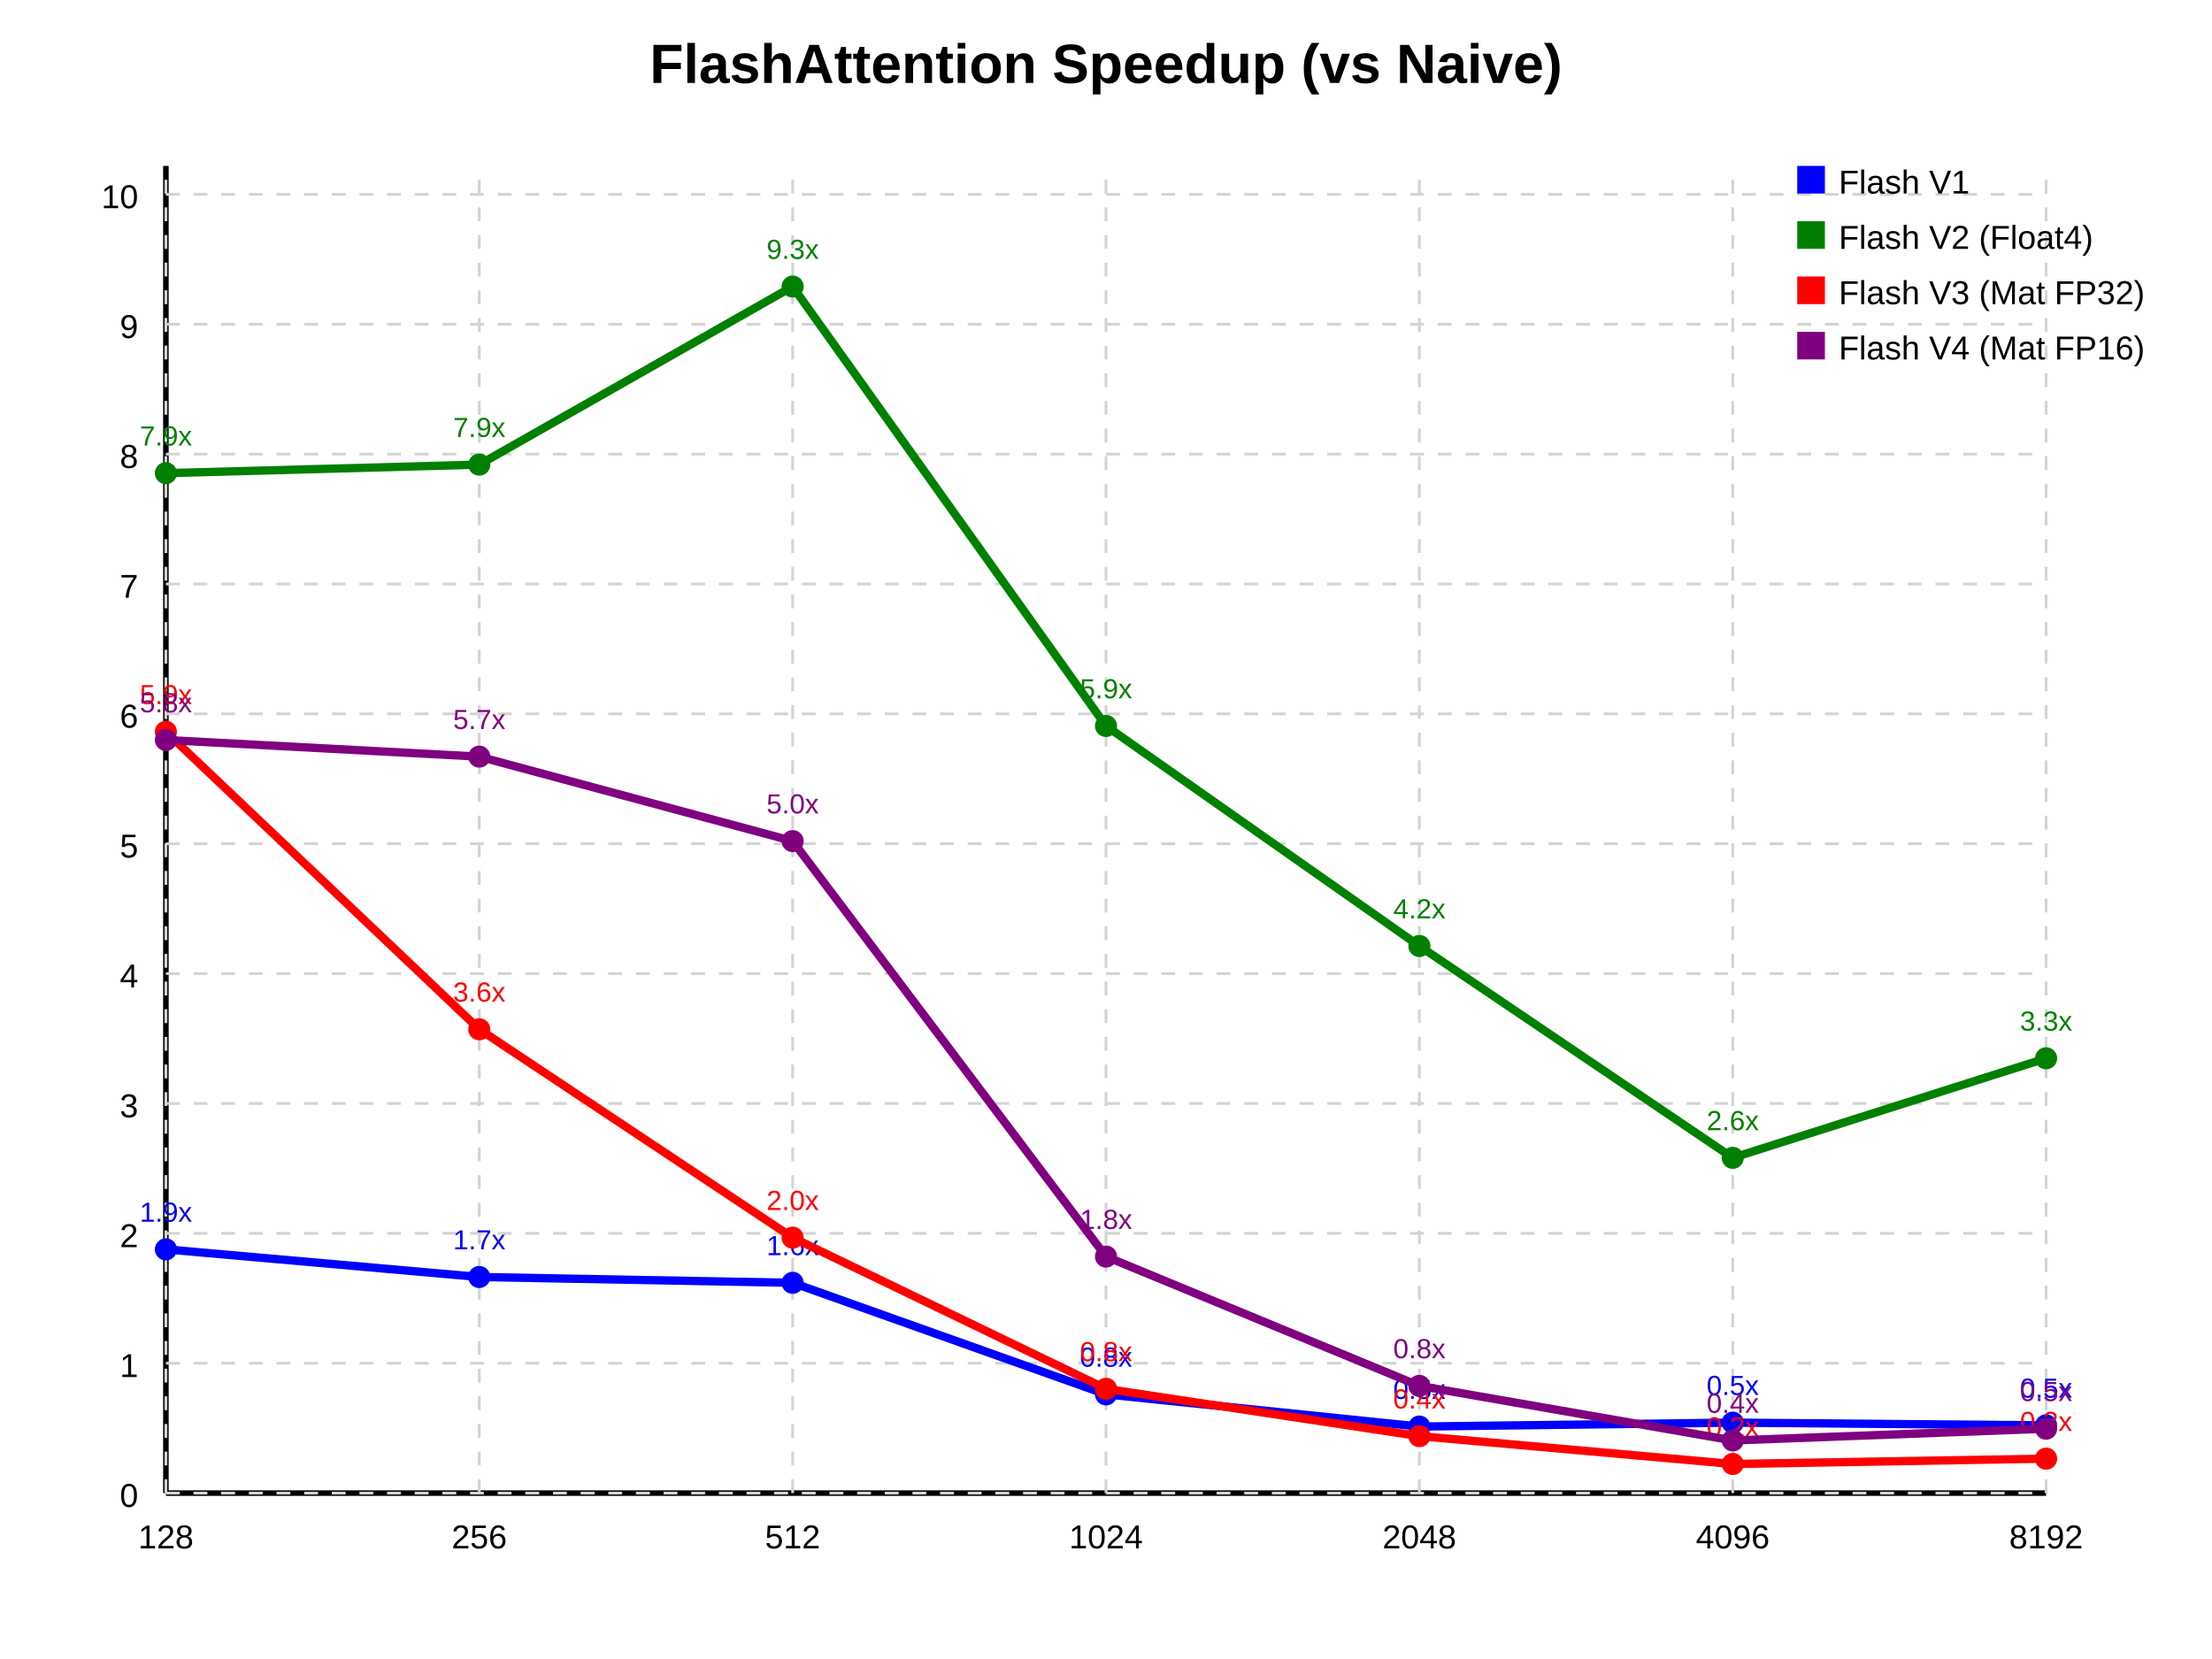
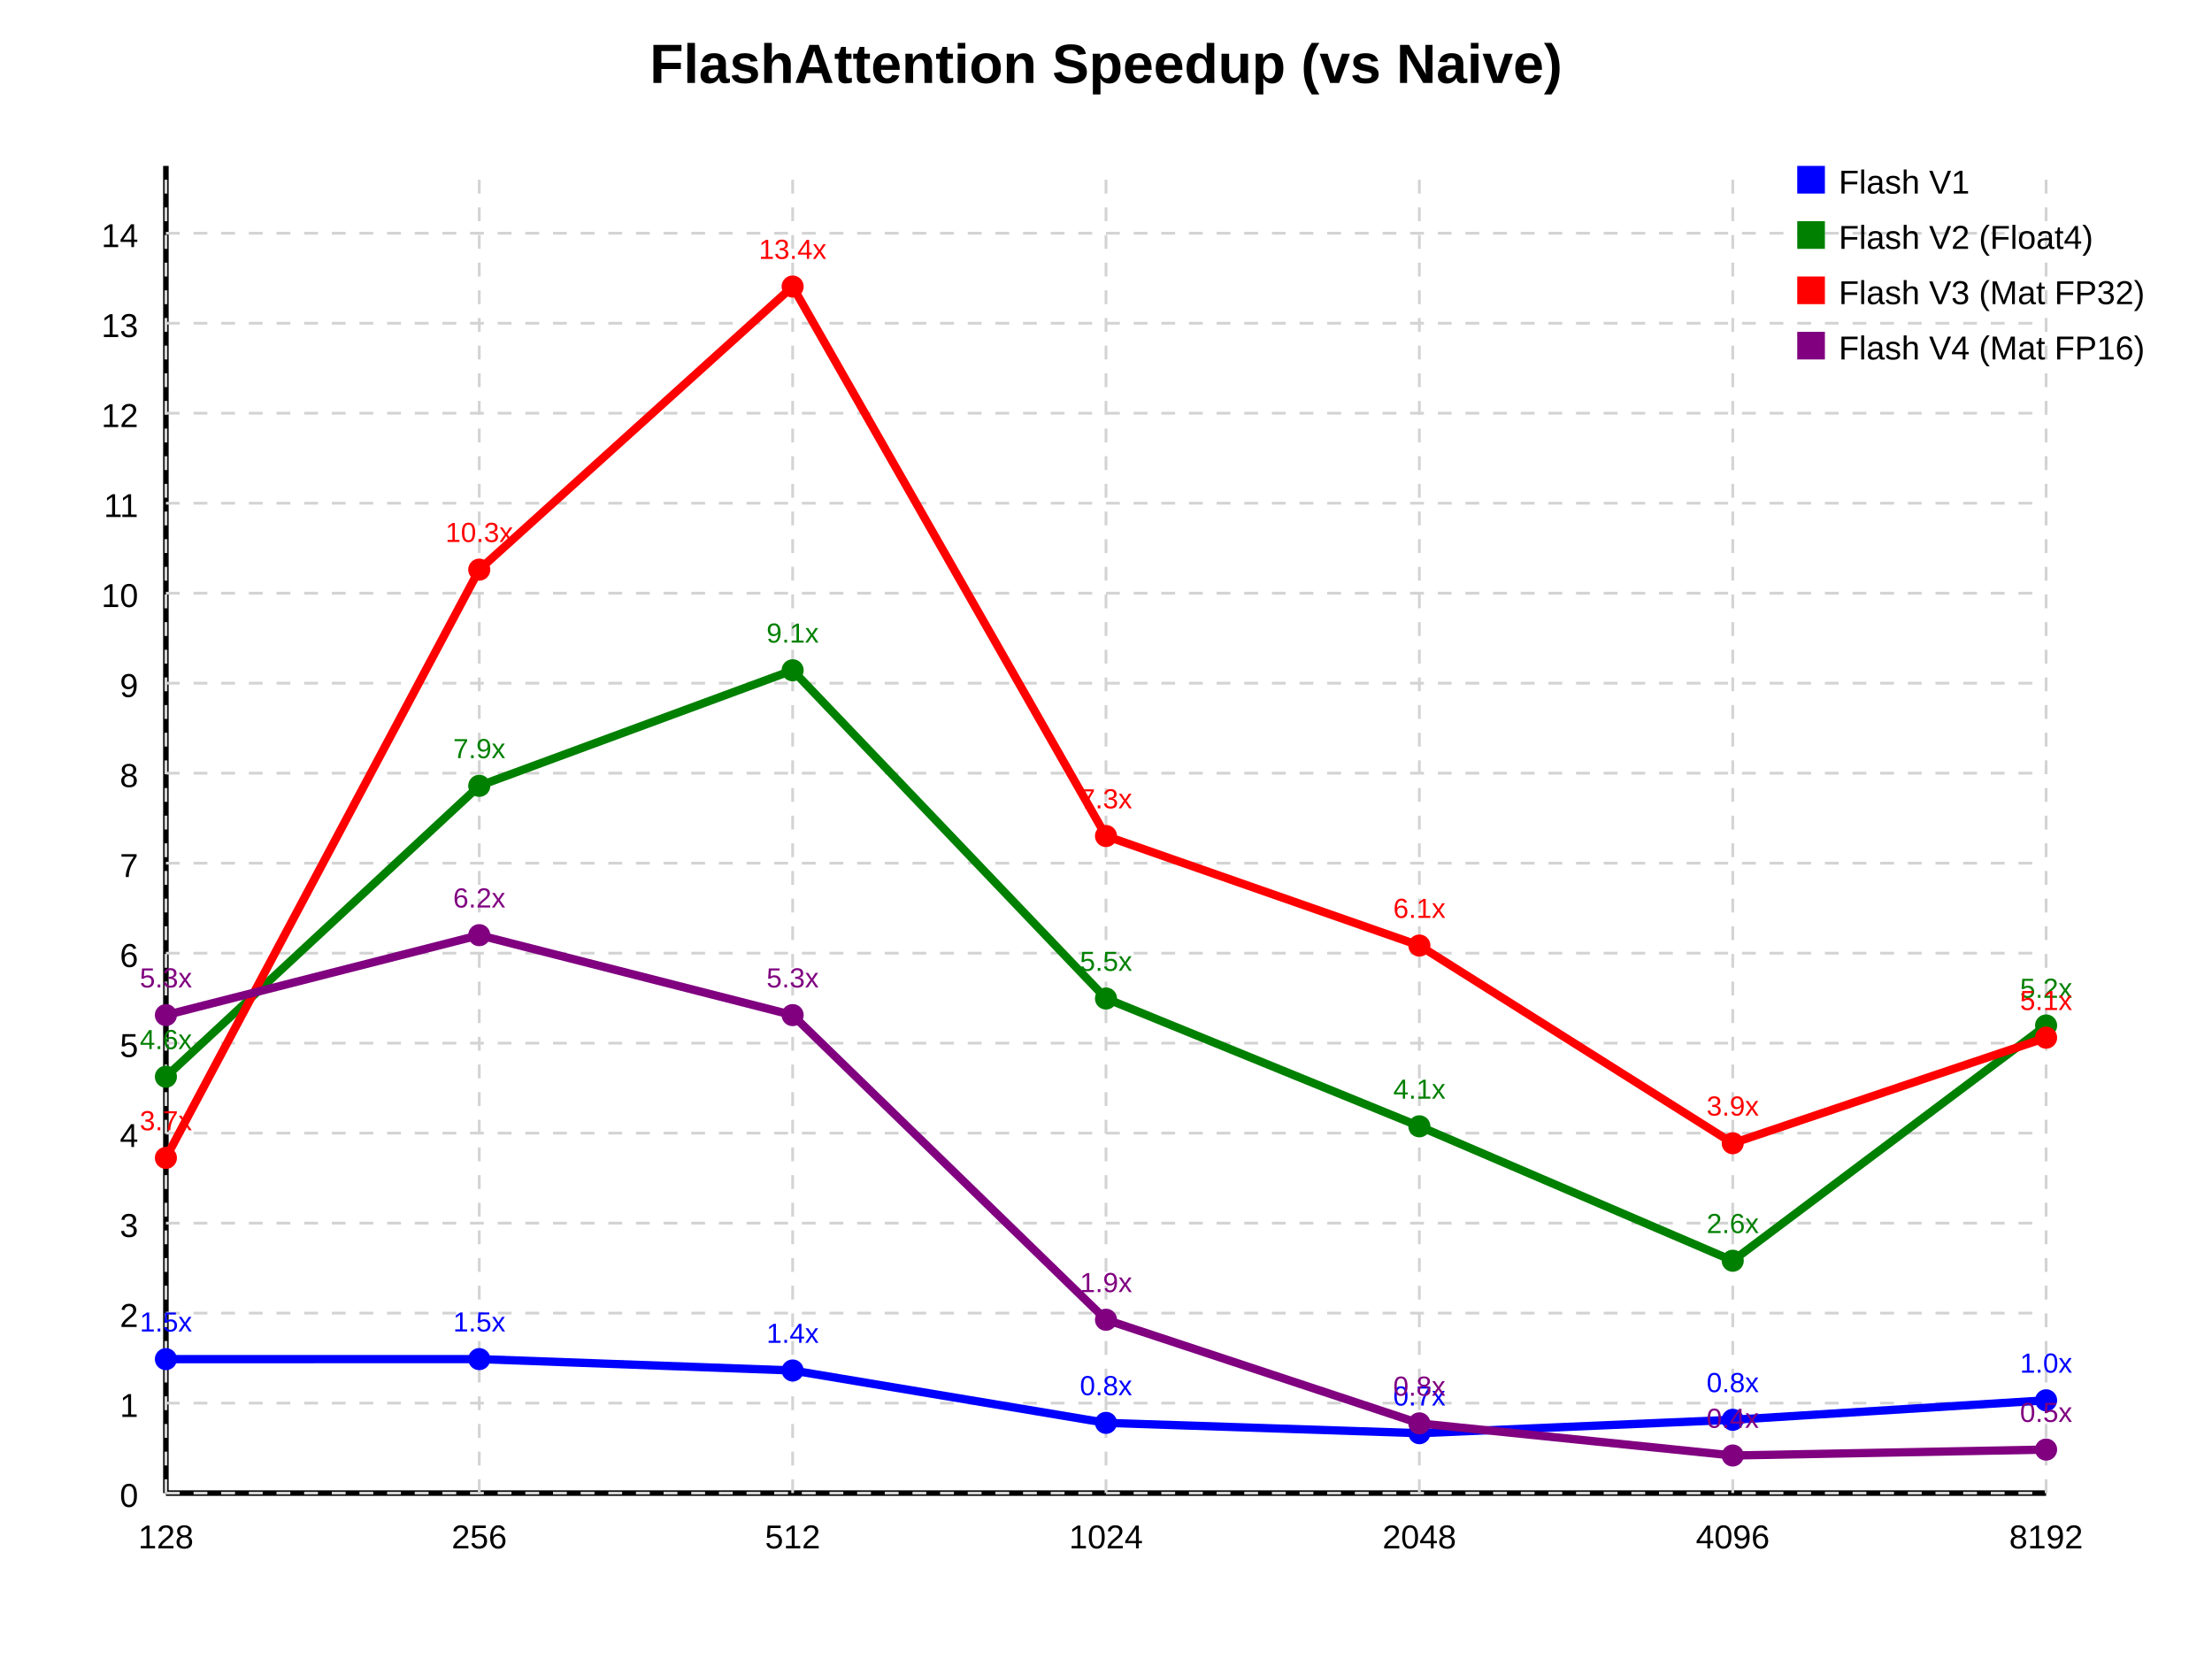
<svg xmlns="http://www.w3.org/2000/svg" width="800" height="600">
  <rect width="100%" height="100%" fill="white" />
  <line x1="60" y1="540" x2="740" y2="540" stroke="black" stroke-width="2" />
  <line x1="60" y1="540" x2="60" y2="60" stroke="black" stroke-width="2" />
  <line x1="60" y1="540.0" x2="740" y2="540.0" stroke="lightgray" stroke-dasharray="5,5" />
  <text x="50" y="545.0" text-anchor="end" font-family="Arial" font-size="12">0</text>
-   <line x1="60" y1="493.029" x2="740" y2="493.029" stroke="lightgray" stroke-dasharray="5,5" />
-   <text x="50" y="498.029" text-anchor="end" font-family="Arial" font-size="12">1</text>
-   <line x1="60" y1="446.059" x2="740" y2="446.059" stroke="lightgray" stroke-dasharray="5,5" />
-   <text x="50" y="451.059" text-anchor="end" font-family="Arial" font-size="12">2</text>
-   <line x1="60" y1="399.088" x2="740" y2="399.088" stroke="lightgray" stroke-dasharray="5,5" />
-   <text x="50" y="404.088" text-anchor="end" font-family="Arial" font-size="12">3</text>
-   <line x1="60" y1="352.117" x2="740" y2="352.117" stroke="lightgray" stroke-dasharray="5,5" />
-   <text x="50" y="357.117" text-anchor="end" font-family="Arial" font-size="12">4</text>
-   <line x1="60" y1="305.146" x2="740" y2="305.146" stroke="lightgray" stroke-dasharray="5,5" />
-   <text x="50" y="310.146" text-anchor="end" font-family="Arial" font-size="12">5</text>
-   <line x1="60" y1="258.176" x2="740" y2="258.176" stroke="lightgray" stroke-dasharray="5,5" />
-   <text x="50" y="263.176" text-anchor="end" font-family="Arial" font-size="12">6</text>
-   <line x1="60" y1="211.205" x2="740" y2="211.205" stroke="lightgray" stroke-dasharray="5,5" />
-   <text x="50" y="216.205" text-anchor="end" font-family="Arial" font-size="12">7</text>
-   <line x1="60" y1="164.234" x2="740" y2="164.234" stroke="lightgray" stroke-dasharray="5,5" />
-   <text x="50" y="169.234" text-anchor="end" font-family="Arial" font-size="12">8</text>
-   <line x1="60" y1="117.263" x2="740" y2="117.263" stroke="lightgray" stroke-dasharray="5,5" />
-   <text x="50" y="122.263" text-anchor="end" font-family="Arial" font-size="12">9</text>
-   <line x1="60" y1="70.293" x2="740" y2="70.293" stroke="lightgray" stroke-dasharray="5,5" />
-   <text x="50" y="75.293" text-anchor="end" font-family="Arial" font-size="12">10</text>
+   <line x1="60" y1="507.454" x2="740" y2="507.454" stroke="lightgray" stroke-dasharray="5,5" />
+   <text x="50" y="512.454" text-anchor="end" font-family="Arial" font-size="12">1</text>
+   <line x1="60" y1="474.908" x2="740" y2="474.908" stroke="lightgray" stroke-dasharray="5,5" />
+   <text x="50" y="479.908" text-anchor="end" font-family="Arial" font-size="12">2</text>
+   <line x1="60" y1="442.362" x2="740" y2="442.362" stroke="lightgray" stroke-dasharray="5,5" />
+   <text x="50" y="447.362" text-anchor="end" font-family="Arial" font-size="12">3</text>
+   <line x1="60" y1="409.815" x2="740" y2="409.815" stroke="lightgray" stroke-dasharray="5,5" />
+   <text x="50" y="414.815" text-anchor="end" font-family="Arial" font-size="12">4</text>
+   <line x1="60" y1="377.269" x2="740" y2="377.269" stroke="lightgray" stroke-dasharray="5,5" />
+   <text x="50" y="382.269" text-anchor="end" font-family="Arial" font-size="12">5</text>
+   <line x1="60" y1="344.723" x2="740" y2="344.723" stroke="lightgray" stroke-dasharray="5,5" />
+   <text x="50" y="349.723" text-anchor="end" font-family="Arial" font-size="12">6</text>
+   <line x1="60" y1="312.177" x2="740" y2="312.177" stroke="lightgray" stroke-dasharray="5,5" />
+   <text x="50" y="317.177" text-anchor="end" font-family="Arial" font-size="12">7</text>
+   <line x1="60" y1="279.631" x2="740" y2="279.631" stroke="lightgray" stroke-dasharray="5,5" />
+   <text x="50" y="284.631" text-anchor="end" font-family="Arial" font-size="12">8</text>
+   <line x1="60" y1="247.085" x2="740" y2="247.085" stroke="lightgray" stroke-dasharray="5,5" />
+   <text x="50" y="252.085" text-anchor="end" font-family="Arial" font-size="12">9</text>
+   <line x1="60" y1="214.538" x2="740" y2="214.538" stroke="lightgray" stroke-dasharray="5,5" />
+   <text x="50" y="219.538" text-anchor="end" font-family="Arial" font-size="12">10</text>
+   <line x1="60" y1="181.992" x2="740" y2="181.992" stroke="lightgray" stroke-dasharray="5,5" />
+   <text x="50" y="186.992" text-anchor="end" font-family="Arial" font-size="12">11</text>
+   <line x1="60" y1="149.446" x2="740" y2="149.446" stroke="lightgray" stroke-dasharray="5,5" />
+   <text x="50" y="154.446" text-anchor="end" font-family="Arial" font-size="12">12</text>
+   <line x1="60" y1="116.9" x2="740" y2="116.9" stroke="lightgray" stroke-dasharray="5,5" />
+   <text x="50" y="121.9" text-anchor="end" font-family="Arial" font-size="12">13</text>
+   <line x1="60" y1="84.354" x2="740" y2="84.354" stroke="lightgray" stroke-dasharray="5,5" />
+   <text x="50" y="89.354" text-anchor="end" font-family="Arial" font-size="12">14</text>
  <line x1="60.0" y1="540" x2="60.0" y2="60" stroke="lightgray" stroke-dasharray="5,5" />
  <text x="60.0" y="560" text-anchor="middle" font-family="Arial" font-size="12">128</text>
  <line x1="173.333" y1="540" x2="173.333" y2="60" stroke="lightgray" stroke-dasharray="5,5" />
  <text x="173.333" y="560" text-anchor="middle" font-family="Arial" font-size="12">256</text>
  <line x1="286.667" y1="540" x2="286.667" y2="60" stroke="lightgray" stroke-dasharray="5,5" />
  <text x="286.667" y="560" text-anchor="middle" font-family="Arial" font-size="12">512</text>
  <line x1="400.0" y1="540" x2="400.0" y2="60" stroke="lightgray" stroke-dasharray="5,5" />
  <text x="400.0" y="560" text-anchor="middle" font-family="Arial" font-size="12">1024</text>
  <line x1="513.333" y1="540" x2="513.333" y2="60" stroke="lightgray" stroke-dasharray="5,5" />
  <text x="513.333" y="560" text-anchor="middle" font-family="Arial" font-size="12">2048</text>
  <line x1="626.667" y1="540" x2="626.667" y2="60" stroke="lightgray" stroke-dasharray="5,5" />
  <text x="626.667" y="560" text-anchor="middle" font-family="Arial" font-size="12">4096</text>
  <line x1="740.0" y1="540" x2="740.0" y2="60" stroke="lightgray" stroke-dasharray="5,5" />
  <text x="740.0" y="560" text-anchor="middle" font-family="Arial" font-size="12">8192</text>
  <text x="400.0" y="30.0" text-anchor="middle" font-family="Arial" font-size="20" font-weight="bold">FlashAttention Speedup (vs Naive)</text>
  <rect x="650" y="60" width="10" height="10" fill="blue" />
  <text x="665" y="70" font-family="Arial" font-size="12">Flash V1</text>
  <rect x="650" y="80" width="10" height="10" fill="green" />
  <text x="665" y="90" font-family="Arial" font-size="12">Flash V2 (Float4)</text>
  <rect x="650" y="100" width="10" height="10" fill="red" />
  <text x="665" y="110" font-family="Arial" font-size="12">Flash V3 (Mat FP32)</text>
  <rect x="650" y="120" width="10" height="10" fill="purple" />
  <text x="665" y="130" font-family="Arial" font-size="12">Flash V4 (Mat FP16)</text>
-   <polyline points="60.0,451.85 173.333,461.846 286.667,463.944 400.0,504.289 513.333,515.935 626.667,514.518 740.0,515.494" fill="none" stroke="blue" stroke-width="3" />
-   <circle cx="60.0" cy="451.85" r="4" fill="blue" />
-   <text x="60.0" y="441.85" text-anchor="middle" font-family="Arial" font-size="10" fill="blue">1.9x</text>
-   <circle cx="173.333" cy="461.846" r="4" fill="blue" />
-   <text x="173.333" y="451.846" text-anchor="middle" font-family="Arial" font-size="10" fill="blue">1.7x</text>
-   <circle cx="286.667" cy="463.944" r="4" fill="blue" />
-   <text x="286.667" y="453.944" text-anchor="middle" font-family="Arial" font-size="10" fill="blue">1.6x</text>
-   <circle cx="400.0" cy="504.289" r="4" fill="blue" />
-   <text x="400.0" y="494.289" text-anchor="middle" font-family="Arial" font-size="10" fill="blue">0.8x</text>
-   <circle cx="513.333" cy="515.935" r="4" fill="blue" />
-   <text x="513.333" y="505.935" text-anchor="middle" font-family="Arial" font-size="10" fill="blue">0.5x</text>
-   <circle cx="626.667" cy="514.518" r="4" fill="blue" />
-   <text x="626.667" y="504.518" text-anchor="middle" font-family="Arial" font-size="10" fill="blue">0.5x</text>
-   <circle cx="740.0" cy="515.494" r="4" fill="blue" />
-   <text x="740.0" y="505.494" text-anchor="middle" font-family="Arial" font-size="10" fill="blue">0.5x</text>
-   <polyline points="60.0,171.122 173.333,168.044 286.667,103.636 400.0,262.552 513.333,342.134 626.667,418.744 740.0,382.748" fill="none" stroke="green" stroke-width="3" />
-   <circle cx="60.0" cy="171.122" r="4" fill="green" />
-   <text x="60.0" y="161.122" text-anchor="middle" font-family="Arial" font-size="10" fill="green">7.9x</text>
-   <circle cx="173.333" cy="168.044" r="4" fill="green" />
-   <text x="173.333" y="158.044" text-anchor="middle" font-family="Arial" font-size="10" fill="green">7.9x</text>
-   <circle cx="286.667" cy="103.636" r="4" fill="green" />
-   <text x="286.667" y="93.636" text-anchor="middle" font-family="Arial" font-size="10" fill="green">9.3x</text>
-   <circle cx="400.0" cy="262.552" r="4" fill="green" />
-   <text x="400.0" y="252.552" text-anchor="middle" font-family="Arial" font-size="10" fill="green">5.9x</text>
-   <circle cx="513.333" cy="342.134" r="4" fill="green" />
-   <text x="513.333" y="332.134" text-anchor="middle" font-family="Arial" font-size="10" fill="green">4.2x</text>
-   <circle cx="626.667" cy="418.744" r="4" fill="green" />
-   <text x="626.667" y="408.744" text-anchor="middle" font-family="Arial" font-size="10" fill="green">2.6x</text>
-   <circle cx="740.0" cy="382.748" r="4" fill="green" />
-   <text x="740.0" y="372.748" text-anchor="middle" font-family="Arial" font-size="10" fill="green">3.3x</text>
-   <polyline points="60.0,264.658 173.333,372.25 286.667,447.613 400.0,502.289 513.333,519.399 626.667,529.472 740.0,527.543" fill="none" stroke="red" stroke-width="3" />
-   <circle cx="60.0" cy="264.658" r="4" fill="red" />
-   <text x="60.0" y="254.658" text-anchor="middle" font-family="Arial" font-size="10" fill="red">5.9x</text>
-   <circle cx="173.333" cy="372.25" r="4" fill="red" />
-   <text x="173.333" y="362.25" text-anchor="middle" font-family="Arial" font-size="10" fill="red">3.6x</text>
-   <circle cx="286.667" cy="447.613" r="4" fill="red" />
-   <text x="286.667" y="437.613" text-anchor="middle" font-family="Arial" font-size="10" fill="red">2.0x</text>
-   <circle cx="400.0" cy="502.289" r="4" fill="red" />
-   <text x="400.0" y="492.289" text-anchor="middle" font-family="Arial" font-size="10" fill="red">0.8x</text>
-   <circle cx="513.333" cy="519.399" r="4" fill="red" />
-   <text x="513.333" y="509.399" text-anchor="middle" font-family="Arial" font-size="10" fill="red">0.4x</text>
-   <circle cx="626.667" cy="529.472" r="4" fill="red" />
-   <text x="626.667" y="519.472" text-anchor="middle" font-family="Arial" font-size="10" fill="red">0.2x</text>
-   <circle cx="740.0" cy="527.543" r="4" fill="red" />
-   <text x="740.0" y="517.543" text-anchor="middle" font-family="Arial" font-size="10" fill="red">0.3x</text>
-   <polyline points="60.0,267.626 173.333,273.647 286.667,304.189 400.0,454.453 513.333,501.225 626.667,520.961 740.0,516.715" fill="none" stroke="purple" stroke-width="3" />
-   <circle cx="60.0" cy="267.626" r="4" fill="purple" />
-   <text x="60.0" y="257.626" text-anchor="middle" font-family="Arial" font-size="10" fill="purple">5.8x</text>
-   <circle cx="173.333" cy="273.647" r="4" fill="purple" />
-   <text x="173.333" y="263.647" text-anchor="middle" font-family="Arial" font-size="10" fill="purple">5.7x</text>
-   <circle cx="286.667" cy="304.189" r="4" fill="purple" />
-   <text x="286.667" y="294.189" text-anchor="middle" font-family="Arial" font-size="10" fill="purple">5.0x</text>
-   <circle cx="400.0" cy="454.453" r="4" fill="purple" />
-   <text x="400.0" y="444.453" text-anchor="middle" font-family="Arial" font-size="10" fill="purple">1.8x</text>
-   <circle cx="513.333" cy="501.225" r="4" fill="purple" />
-   <text x="513.333" y="491.225" text-anchor="middle" font-family="Arial" font-size="10" fill="purple">0.8x</text>
-   <circle cx="626.667" cy="520.961" r="4" fill="purple" />
-   <text x="626.667" y="510.961" text-anchor="middle" font-family="Arial" font-size="10" fill="purple">0.4x</text>
-   <circle cx="740.0" cy="516.715" r="4" fill="purple" />
-   <text x="740.0" y="506.715" text-anchor="middle" font-family="Arial" font-size="10" fill="purple">0.5x</text>
+   <polyline points="60.0,491.551 173.333,491.539 286.667,495.655 400.0,514.596 513.333,518.334 626.667,513.488 740.0,506.436" fill="none" stroke="blue" stroke-width="3" />
+   <circle cx="60.0" cy="491.551" r="4" fill="blue" />
+   <text x="60.0" y="481.551" text-anchor="middle" font-family="Arial" font-size="10" fill="blue">1.5x</text>
+   <circle cx="173.333" cy="491.539" r="4" fill="blue" />
+   <text x="173.333" y="481.539" text-anchor="middle" font-family="Arial" font-size="10" fill="blue">1.5x</text>
+   <circle cx="286.667" cy="495.655" r="4" fill="blue" />
+   <text x="286.667" y="485.655" text-anchor="middle" font-family="Arial" font-size="10" fill="blue">1.4x</text>
+   <circle cx="400.0" cy="514.596" r="4" fill="blue" />
+   <text x="400.0" y="504.596" text-anchor="middle" font-family="Arial" font-size="10" fill="blue">0.8x</text>
+   <circle cx="513.333" cy="518.334" r="4" fill="blue" />
+   <text x="513.333" y="508.334" text-anchor="middle" font-family="Arial" font-size="10" fill="blue">0.7x</text>
+   <circle cx="626.667" cy="513.488" r="4" fill="blue" />
+   <text x="626.667" y="503.488" text-anchor="middle" font-family="Arial" font-size="10" fill="blue">0.8x</text>
+   <circle cx="740.0" cy="506.436" r="4" fill="blue" />
+   <text x="740.0" y="496.436" text-anchor="middle" font-family="Arial" font-size="10" fill="blue">1.0x</text>
+   <polyline points="60.0,389.422 173.333,284.206 286.667,242.416 400.0,361.126 513.333,407.349 626.667,455.957 740.0,370.876" fill="none" stroke="green" stroke-width="3" />
+   <circle cx="60.0" cy="389.422" r="4" fill="green" />
+   <text x="60.0" y="379.422" text-anchor="middle" font-family="Arial" font-size="10" fill="green">4.6x</text>
+   <circle cx="173.333" cy="284.206" r="4" fill="green" />
+   <text x="173.333" y="274.206" text-anchor="middle" font-family="Arial" font-size="10" fill="green">7.9x</text>
+   <circle cx="286.667" cy="242.416" r="4" fill="green" />
+   <text x="286.667" y="232.416" text-anchor="middle" font-family="Arial" font-size="10" fill="green">9.1x</text>
+   <circle cx="400.0" cy="361.126" r="4" fill="green" />
+   <text x="400.0" y="351.126" text-anchor="middle" font-family="Arial" font-size="10" fill="green">5.5x</text>
+   <circle cx="513.333" cy="407.349" r="4" fill="green" />
+   <text x="513.333" y="397.349" text-anchor="middle" font-family="Arial" font-size="10" fill="green">4.1x</text>
+   <circle cx="626.667" cy="455.957" r="4" fill="green" />
+   <text x="626.667" y="445.957" text-anchor="middle" font-family="Arial" font-size="10" fill="green">2.6x</text>
+   <circle cx="740.0" cy="370.876" r="4" fill="green" />
+   <text x="740.0" y="360.876" text-anchor="middle" font-family="Arial" font-size="10" fill="green">5.2x</text>
+   <polyline points="60.0,418.77 173.333,206.016 286.667,103.636 400.0,302.354 513.333,341.97 626.667,413.466 740.0,375.291" fill="none" stroke="red" stroke-width="3" />
+   <circle cx="60.0" cy="418.77" r="4" fill="red" />
+   <text x="60.0" y="408.77" text-anchor="middle" font-family="Arial" font-size="10" fill="red">3.7x</text>
+   <circle cx="173.333" cy="206.016" r="4" fill="red" />
+   <text x="173.333" y="196.016" text-anchor="middle" font-family="Arial" font-size="10" fill="red">10.3x</text>
+   <circle cx="286.667" cy="103.636" r="4" fill="red" />
+   <text x="286.667" y="93.636" text-anchor="middle" font-family="Arial" font-size="10" fill="red">13.4x</text>
+   <circle cx="400.0" cy="302.354" r="4" fill="red" />
+   <text x="400.0" y="292.354" text-anchor="middle" font-family="Arial" font-size="10" fill="red">7.3x</text>
+   <circle cx="513.333" cy="341.97" r="4" fill="red" />
+   <text x="513.333" y="331.97" text-anchor="middle" font-family="Arial" font-size="10" fill="red">6.1x</text>
+   <circle cx="626.667" cy="413.466" r="4" fill="red" />
+   <text x="626.667" y="403.466" text-anchor="middle" font-family="Arial" font-size="10" fill="red">3.9x</text>
+   <circle cx="740.0" cy="375.291" r="4" fill="red" />
+   <text x="740.0" y="365.291" text-anchor="middle" font-family="Arial" font-size="10" fill="red">5.1x</text>
+   <polyline points="60.0,367.124 173.333,338.217 286.667,367.126 400.0,477.303 513.333,514.784 626.667,526.4 740.0,524.263" fill="none" stroke="purple" stroke-width="3" />
+   <circle cx="60.0" cy="367.124" r="4" fill="purple" />
+   <text x="60.0" y="357.124" text-anchor="middle" font-family="Arial" font-size="10" fill="purple">5.3x</text>
+   <circle cx="173.333" cy="338.217" r="4" fill="purple" />
+   <text x="173.333" y="328.217" text-anchor="middle" font-family="Arial" font-size="10" fill="purple">6.2x</text>
+   <circle cx="286.667" cy="367.126" r="4" fill="purple" />
+   <text x="286.667" y="357.126" text-anchor="middle" font-family="Arial" font-size="10" fill="purple">5.3x</text>
+   <circle cx="400.0" cy="477.303" r="4" fill="purple" />
+   <text x="400.0" y="467.303" text-anchor="middle" font-family="Arial" font-size="10" fill="purple">1.9x</text>
+   <circle cx="513.333" cy="514.784" r="4" fill="purple" />
+   <text x="513.333" y="504.784" text-anchor="middle" font-family="Arial" font-size="10" fill="purple">0.8x</text>
+   <circle cx="626.667" cy="526.4" r="4" fill="purple" />
+   <text x="626.667" y="516.4" text-anchor="middle" font-family="Arial" font-size="10" fill="purple">0.4x</text>
+   <circle cx="740.0" cy="524.263" r="4" fill="purple" />
+   <text x="740.0" y="514.263" text-anchor="middle" font-family="Arial" font-size="10" fill="purple">0.5x</text>
</svg>
